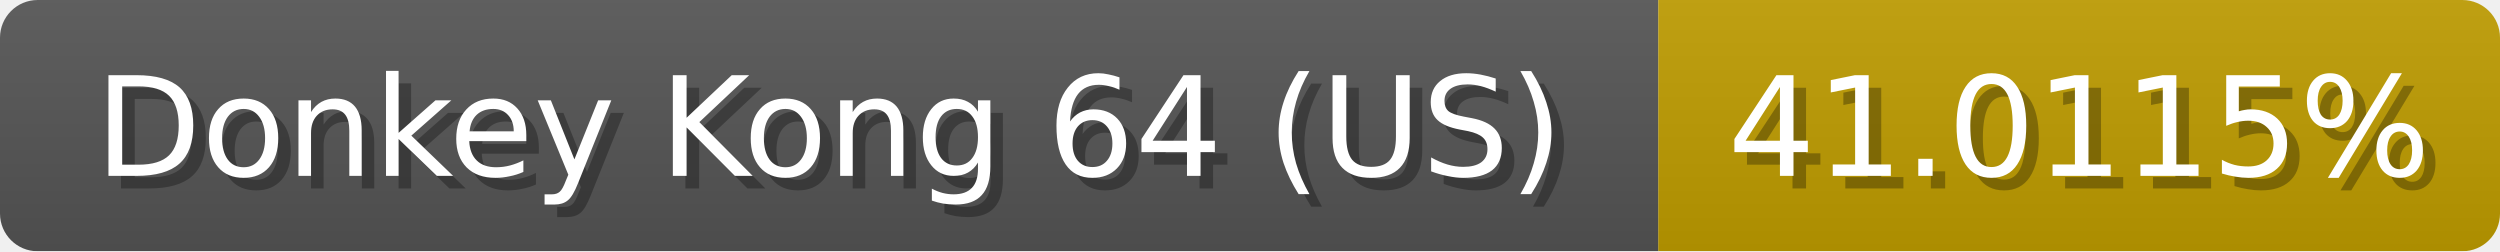
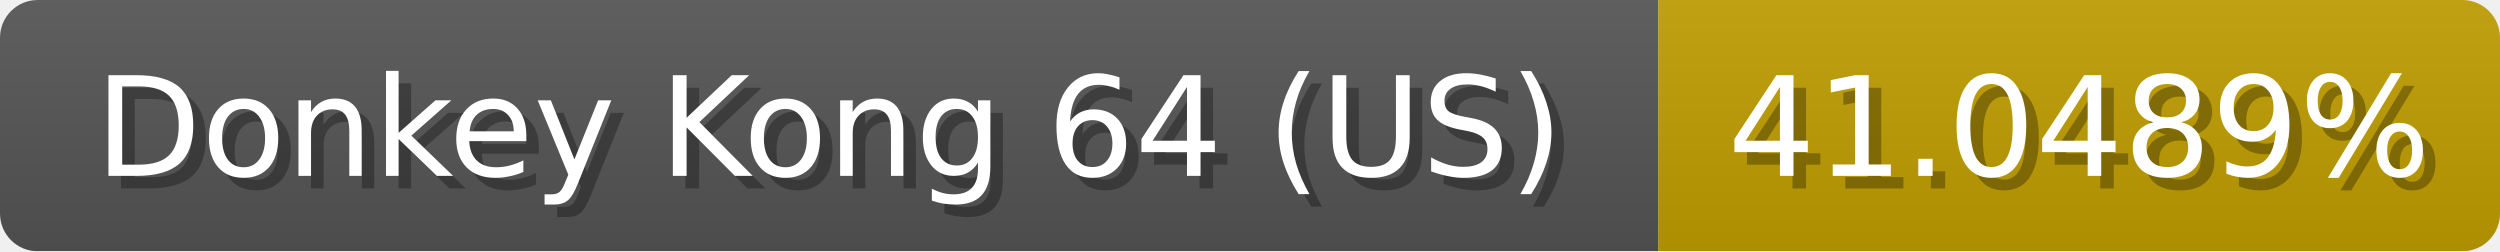
<svg xmlns="http://www.w3.org/2000/svg" width="199" height="20">
  <linearGradient id="b" x2="0" y2="100%">
    <stop offset="0" stop-color="#bbb" stop-opacity=".1" />
    <stop offset="1" stop-opacity=".1" />
  </linearGradient>
  <mask id="anybadge_1">
    <rect width="199" height="20" rx="3" fill="#fff" />
  </mask>
  <g mask="url(#anybadge_1)">
    <path fill="#555" d="M0 0h132v20H0z" />
-     <path fill="#c09d00" d="M132 0h67v20H132z" />
+     <path fill="#c09e00" d="M132 0h67v20H132z" />
    <path fill="url(#b)" d="M0 0h199v20H0z" />
  </g>
  <g fill="#fff" text-anchor="middle" font-family="DejaVu Sans,Verdana,Geneva,sans-serif" font-size="11">
    <text x="67.0" y="15" fill="#010101" fill-opacity=".3">Donkey Kong 64 (US)</text>
    <text x="66.0" y="14">Donkey Kong 64 (US)</text>
  </g>
  <g fill="#fff" text-anchor="middle" font-family="DejaVu Sans,Verdana,Geneva,sans-serif" font-size="11">
-     <text x="166.5" y="15" fill="#010101" fill-opacity=".3">41.0115%</text>
-     <text x="165.5" y="14">41.0115%</text>
+     <text x="166.5" y="15" fill="#010101" fill-opacity=".3">41.0489%</text>
+     <text x="165.5" y="14">41.0489%</text>
  </g>
</svg>
